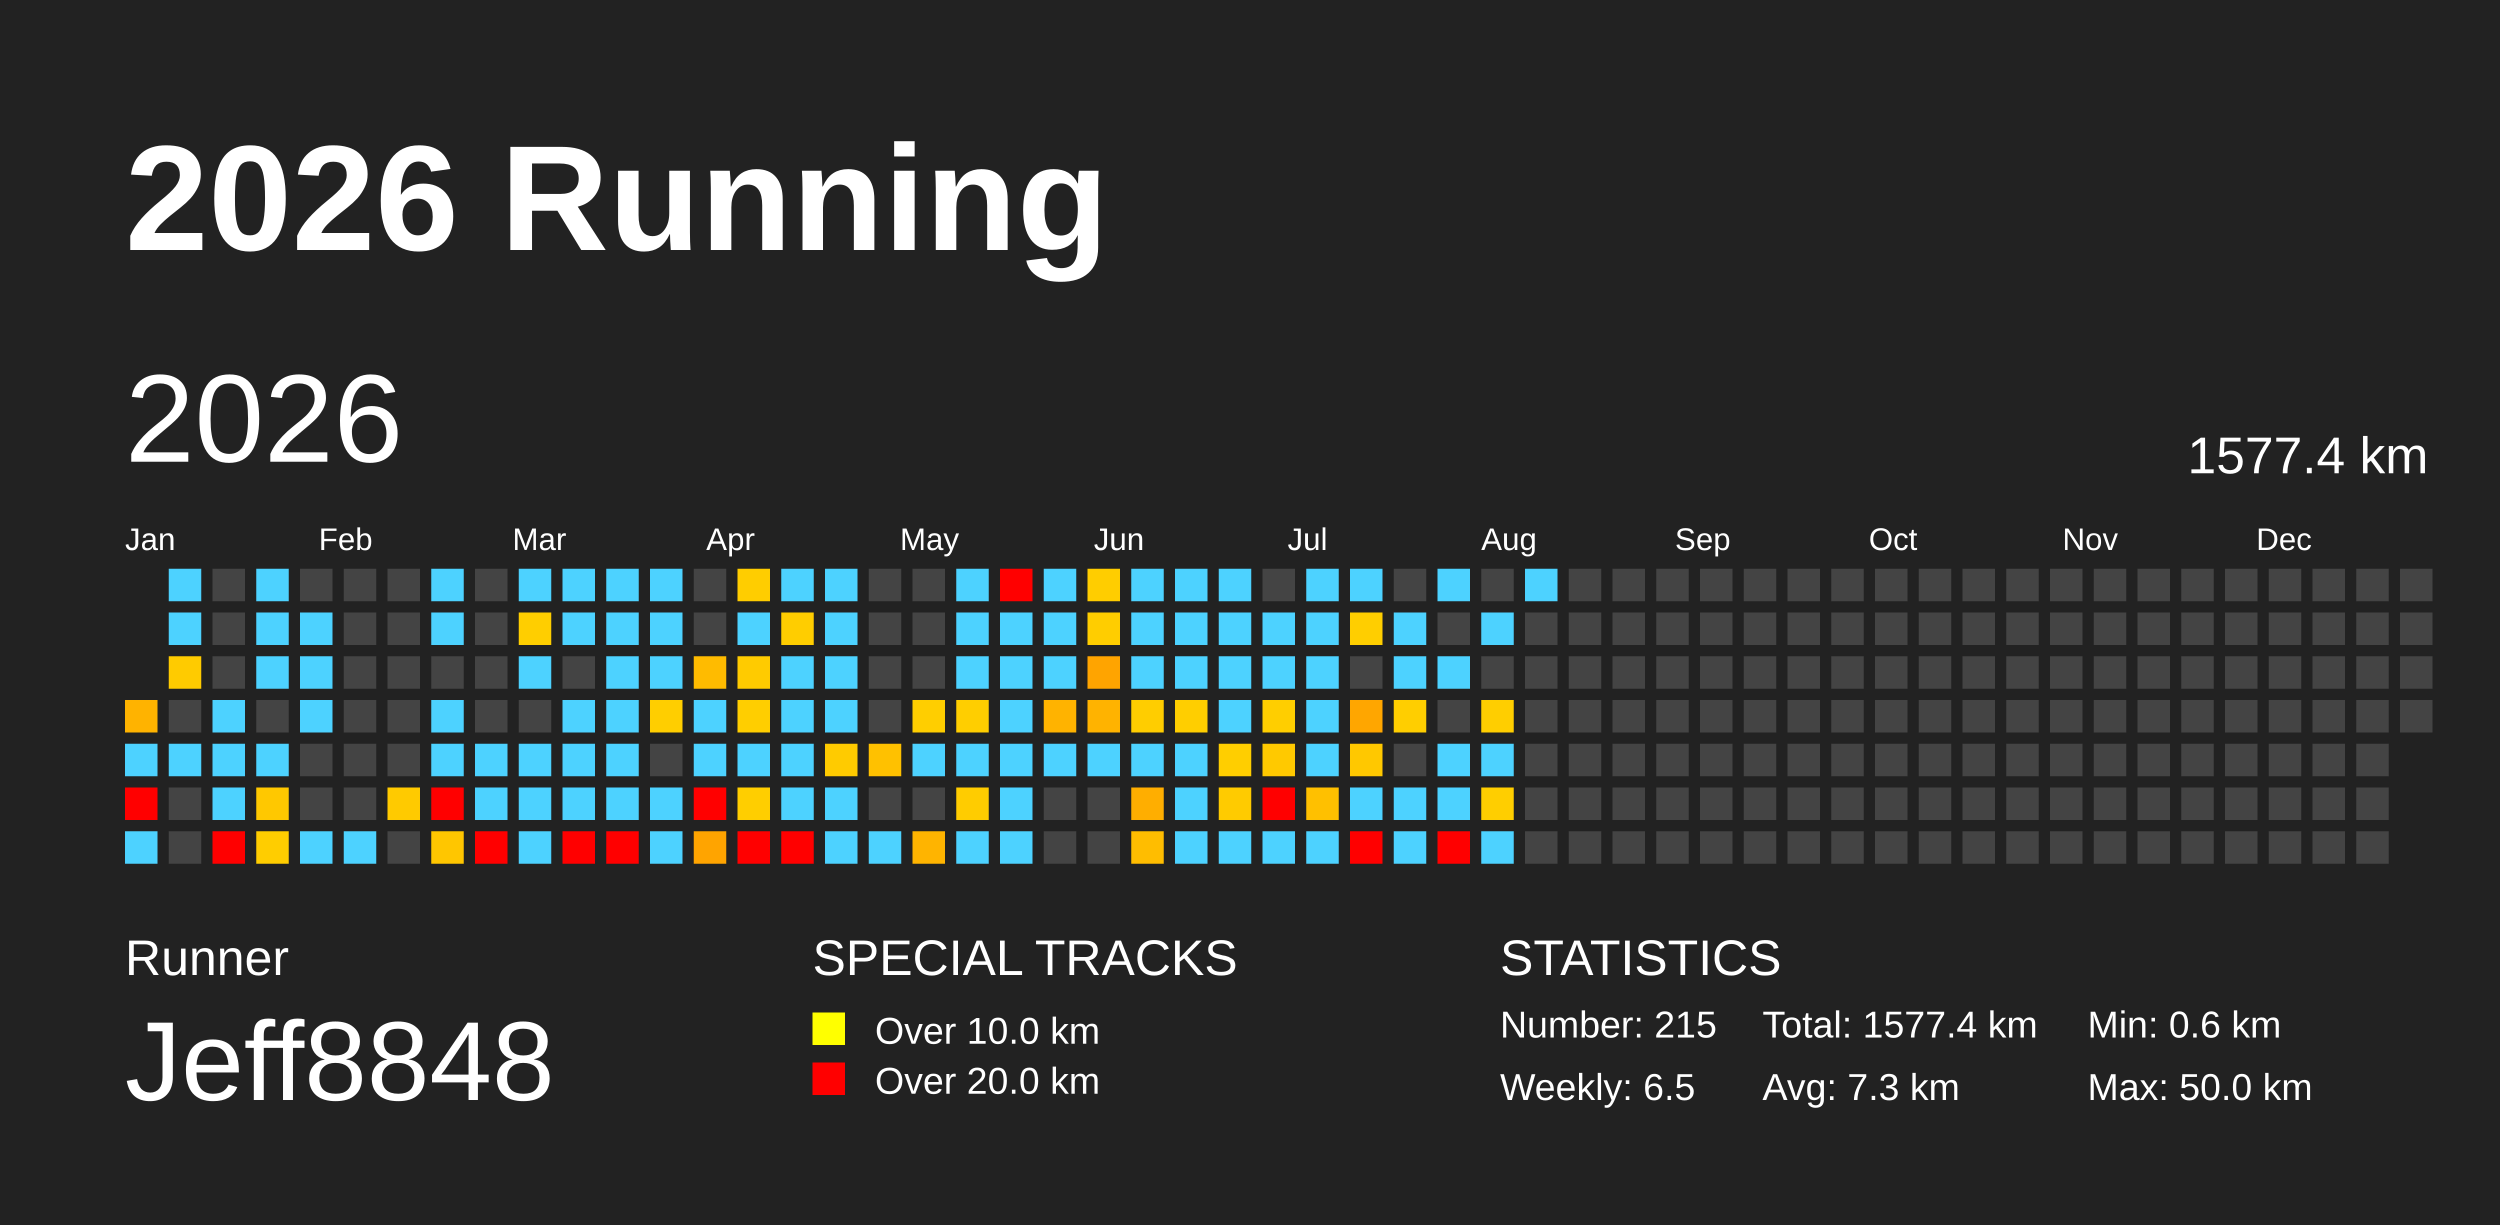
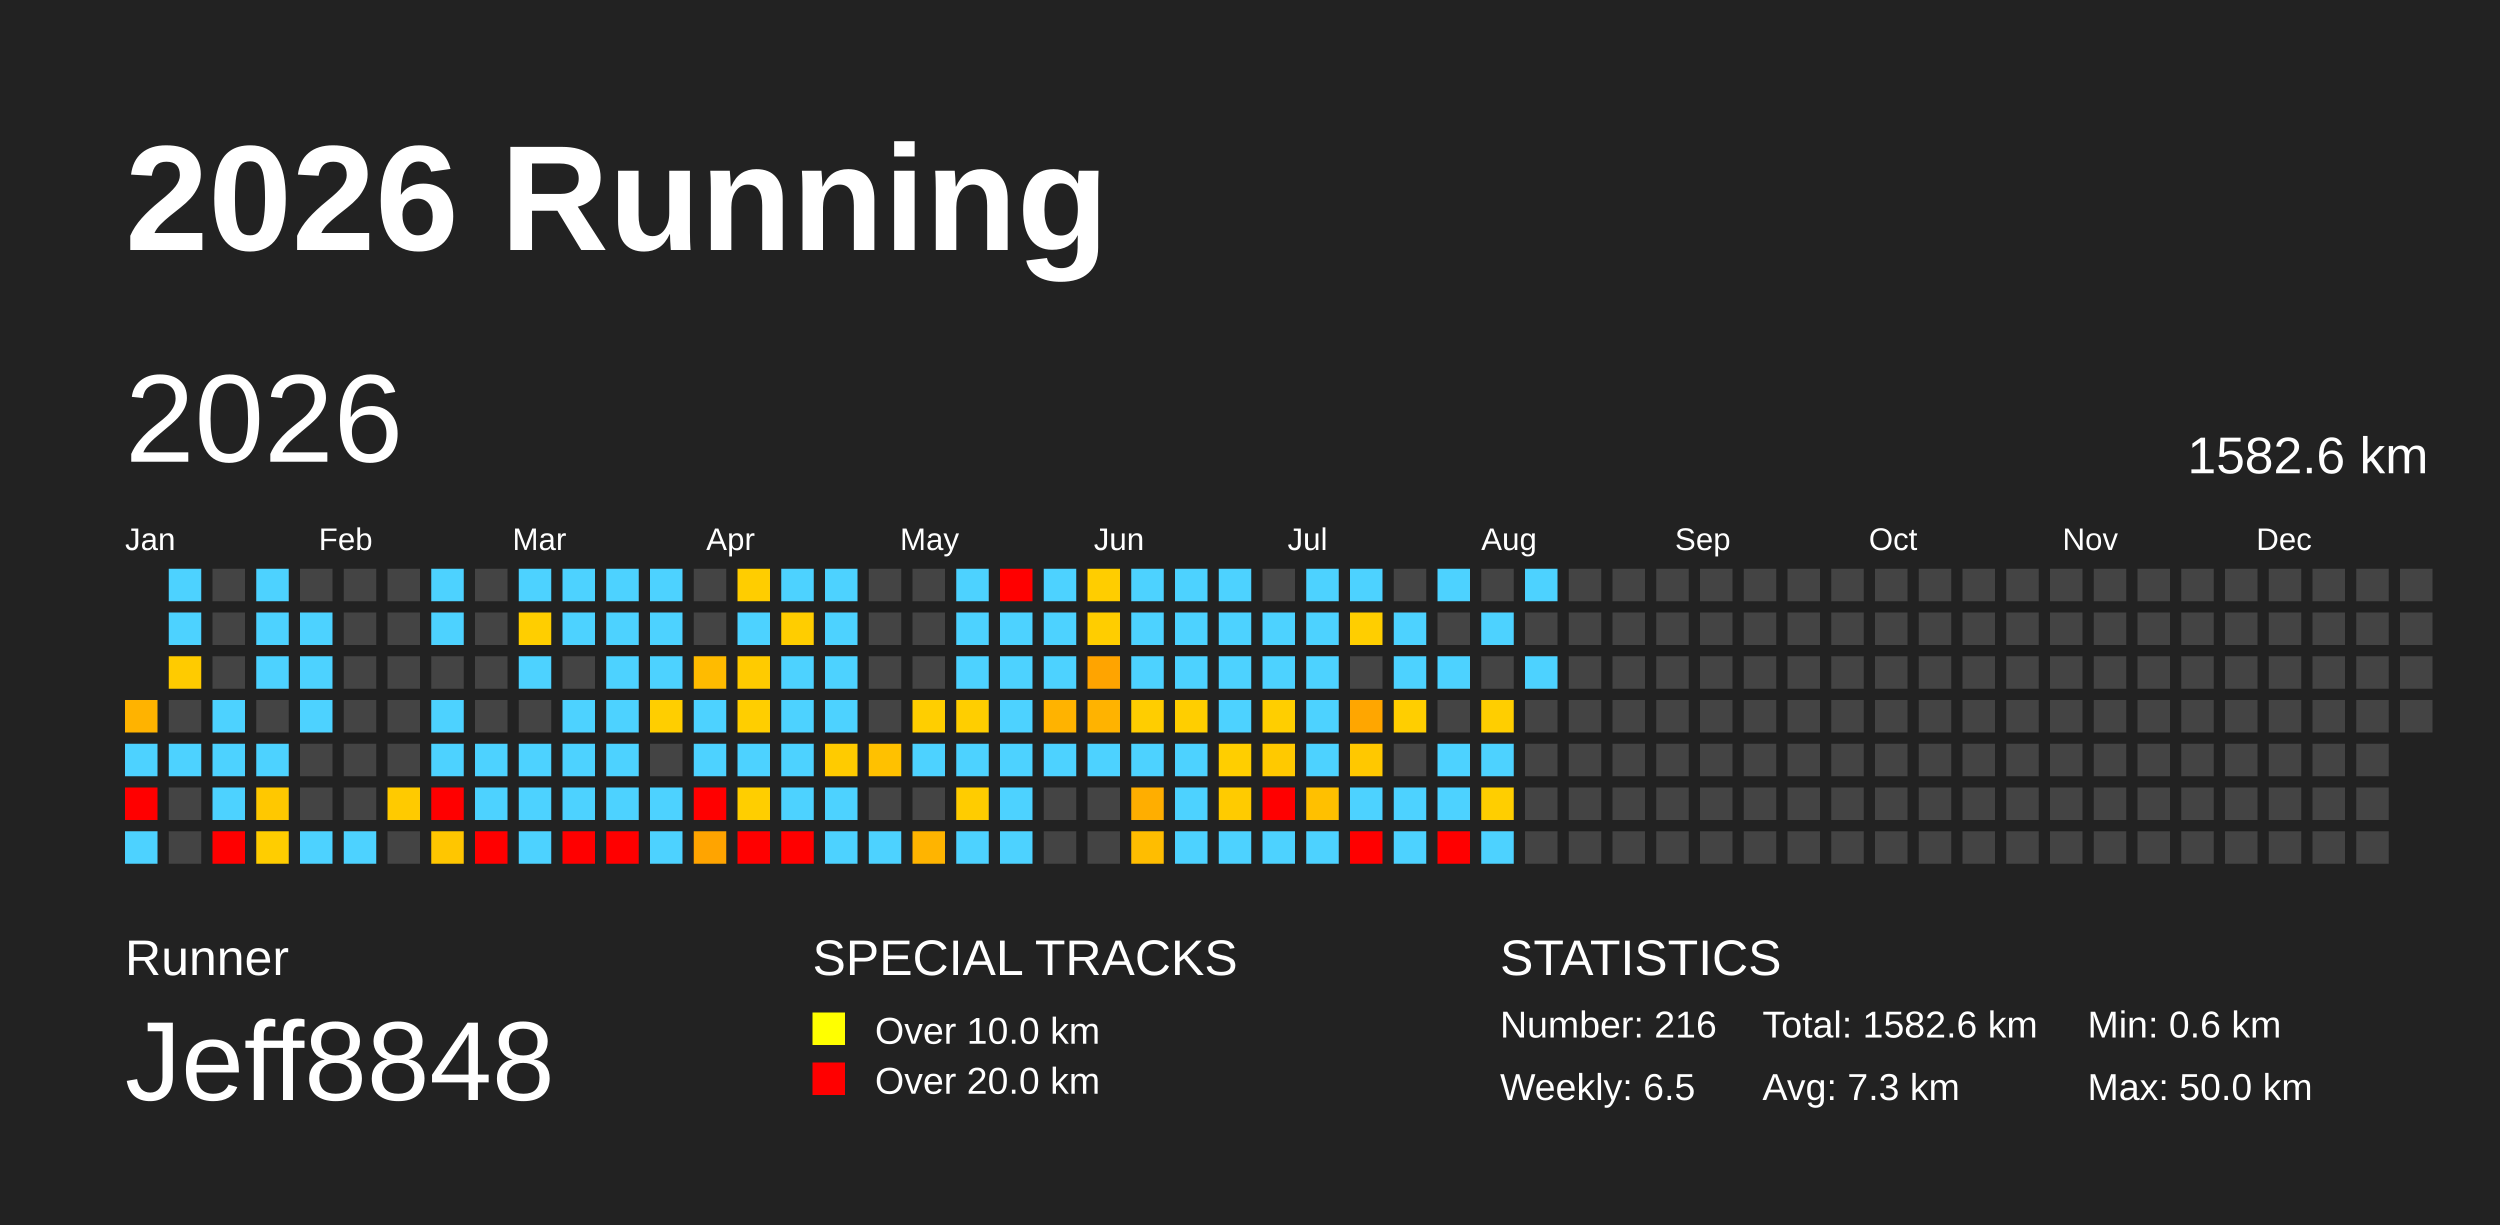
<svg xmlns="http://www.w3.org/2000/svg" baseProfile="full" height="98mm" version="1.1" viewBox="0,0,200,98" width="200mm">
  <defs />
  <rect fill="#222222" height="98" width="200" x="0" y="0" />
  <text fill="#FFFFFF" style="font-size:12px; font-family:Arial; font-weight:bold;" x="10" y="20">2026 Running</text>
  <text fill="#FFFFFF" style="font-size:4px; font-family:Arial" x="10" y="78">Runner</text>
  <text fill="#FFFFFF" style="font-size:9px; font-family:Arial" x="10" y="88">Jeff8848</text>
  <text fill="#FFFFFF" style="font-size:4px; font-family:Arial" x="65" y="78">SPECIAL TRACKS</text>
  <rect fill="yellow" height="2.6" width="2.6" x="65" y="81" />
  <text fill="#FFFFFF" style="font-size:3px; font-family:Arial" x="70" y="83.5">Over 10.0 km</text>
  <rect fill="red" height="2.6" width="2.6" x="65" y="85" />
  <text fill="#FFFFFF" style="font-size:3px; font-family:Arial" x="70" y="87.5">Over 20.0 km</text>
  <text fill="#FFFFFF" style="font-size:4px; font-family:Arial" x="120" y="78">STATISTICS</text>
-   <text fill="#FFFFFF" style="font-size:3px; font-family:Arial" x="120" y="83">Number: 215</text>
+   <text fill="#FFFFFF" style="font-size:3px; font-family:Arial" x="120" y="83">Number: 216</text>
  <text fill="#FFFFFF" style="font-size:3px; font-family:Arial" x="120" y="88">Weekly: 6.5</text>
-   <text fill="#FFFFFF" style="font-size:3px; font-family:Arial" x="141" y="83">Total: 1577.4 km</text>
+   <text fill="#FFFFFF" style="font-size:3px; font-family:Arial" x="141" y="83">Total: 1582.6 km</text>
  <text fill="#FFFFFF" style="font-size:3px; font-family:Arial" x="141" y="88">Avg: 7.3 km</text>
  <text fill="#FFFFFF" style="font-size:3px; font-family:Arial" x="167" y="83">Min: 0.6 km</text>
  <text fill="#FFFFFF" style="font-size:3px; font-family:Arial" x="167" y="88">Max: 50.0 km</text>
  <text dominant-baseline="hanging" fill="#FFFFFF" style="font-size:10.0px; font-family:Arial;" x="10" y="30">2026</text>
-   <text dominant-baseline="hanging" fill="#FFFFFF" style="font-size:4.125px; font-family:Arial;" x="175" y="35">1577.4 km</text>
+   <text dominant-baseline="hanging" fill="#FFFFFF" style="font-size:4.125px; font-family:Arial;" x="175" y="35">1582.6 km</text>
  <text fill="#FFFFFF" style="font-size:2.5px; font-family:Arial" x="10.0" y="44">Jan</text>
  <text fill="#FFFFFF" style="font-size:2.5px; font-family:Arial" x="25.5" y="44">Feb</text>
  <text fill="#FFFFFF" style="font-size:2.5px; font-family:Arial" x="41.0" y="44">Mar</text>
  <text fill="#FFFFFF" style="font-size:2.5px; font-family:Arial" x="56.5" y="44">Apr</text>
  <text fill="#FFFFFF" style="font-size:2.5px; font-family:Arial" x="72.0" y="44">May</text>
  <text fill="#FFFFFF" style="font-size:2.5px; font-family:Arial" x="87.5" y="44">Jun</text>
  <text fill="#FFFFFF" style="font-size:2.5px; font-family:Arial" x="103.0" y="44">Jul</text>
  <text fill="#FFFFFF" style="font-size:2.5px; font-family:Arial" x="118.5" y="44">Aug</text>
  <text fill="#FFFFFF" style="font-size:2.5px; font-family:Arial" x="134.0" y="44">Sep</text>
  <text fill="#FFFFFF" style="font-size:2.5px; font-family:Arial" x="149.5" y="44">Oct</text>
  <text fill="#FFFFFF" style="font-size:2.5px; font-family:Arial" x="165.0" y="44">Nov</text>
  <text fill="#FFFFFF" style="font-size:2.5px; font-family:Arial" x="180.5" y="44">Dec</text>
  <rect fill="#ffb300" height="2.6" width="2.6" x="10.0" y="56.0" />
  <rect fill="#4dd2ff" height="2.6" width="2.6" x="10.0" y="59.5" />
  <rect fill="red" height="2.6" width="2.6" x="10.0" y="63.0" />
  <rect fill="#4dd2ff" height="2.6" width="2.6" x="10.0" y="66.5" />
  <rect fill="#4dd2ff" height="2.6" width="2.6" x="13.5" y="45.5" />
  <rect fill="#4dd2ff" height="2.6" width="2.6" x="13.5" y="49.0" />
  <rect fill="#ffcb00" height="2.6" width="2.6" x="13.5" y="52.5" />
  <rect fill="#444444" height="2.6" width="2.6" x="13.5" y="56.0" />
  <rect fill="#4dd2ff" height="2.6" width="2.6" x="13.5" y="59.5" />
  <rect fill="#444444" height="2.6" width="2.6" x="13.5" y="63.0" />
  <rect fill="#444444" height="2.6" width="2.6" x="13.5" y="66.5" />
  <rect fill="#444444" height="2.6" width="2.6" x="17.0" y="45.5" />
  <rect fill="#444444" height="2.6" width="2.6" x="17.0" y="49.0" />
  <rect fill="#444444" height="2.6" width="2.6" x="17.0" y="52.5" />
  <rect fill="#4dd2ff" height="2.6" width="2.6" x="17.0" y="56.0" />
  <rect fill="#4dd2ff" height="2.6" width="2.6" x="17.0" y="59.5" />
  <rect fill="#4dd2ff" height="2.6" width="2.6" x="17.0" y="63.0" />
  <rect fill="red" height="2.6" width="2.6" x="17.0" y="66.5" />
  <rect fill="#4dd2ff" height="2.6" width="2.6" x="20.5" y="45.5" />
  <rect fill="#4dd2ff" height="2.6" width="2.6" x="20.5" y="49.0" />
  <rect fill="#4dd2ff" height="2.6" width="2.6" x="20.5" y="52.5" />
  <rect fill="#444444" height="2.6" width="2.6" x="20.5" y="56.0" />
  <rect fill="#4dd2ff" height="2.6" width="2.6" x="20.5" y="59.5" />
  <rect fill="#ffc800" height="2.6" width="2.6" x="20.5" y="63.0" />
  <rect fill="#ffcd00" height="2.6" width="2.6" x="20.5" y="66.5" />
  <rect fill="#444444" height="2.6" width="2.6" x="24.0" y="45.5" />
  <rect fill="#4dd2ff" height="2.6" width="2.6" x="24.0" y="49.0" />
  <rect fill="#4dd2ff" height="2.6" width="2.6" x="24.0" y="52.5" />
  <rect fill="#4dd2ff" height="2.6" width="2.6" x="24.0" y="56.0" />
  <rect fill="#444444" height="2.6" width="2.6" x="24.0" y="59.5" />
  <rect fill="#444444" height="2.6" width="2.6" x="24.0" y="63.0" />
  <rect fill="#4dd2ff" height="2.6" width="2.6" x="24.0" y="66.5" />
  <rect fill="#444444" height="2.6" width="2.6" x="27.5" y="45.5" />
  <rect fill="#444444" height="2.6" width="2.6" x="27.5" y="49.0" />
  <rect fill="#444444" height="2.6" width="2.6" x="27.5" y="52.5" />
  <rect fill="#444444" height="2.6" width="2.6" x="27.5" y="56.0" />
  <rect fill="#444444" height="2.6" width="2.6" x="27.5" y="59.5" />
  <rect fill="#444444" height="2.6" width="2.6" x="27.5" y="63.0" />
  <rect fill="#4dd2ff" height="2.6" width="2.6" x="27.5" y="66.5" />
  <rect fill="#444444" height="2.6" width="2.6" x="31.0" y="45.5" />
  <rect fill="#444444" height="2.6" width="2.6" x="31.0" y="49.0" />
  <rect fill="#444444" height="2.6" width="2.6" x="31.0" y="52.5" />
  <rect fill="#444444" height="2.6" width="2.6" x="31.0" y="56.0" />
  <rect fill="#444444" height="2.6" width="2.6" x="31.0" y="59.5" />
  <rect fill="#ffca00" height="2.6" width="2.6" x="31.0" y="63.0" />
  <rect fill="#444444" height="2.6" width="2.6" x="31.0" y="66.5" />
  <rect fill="#4dd2ff" height="2.6" width="2.6" x="34.5" y="45.5" />
  <rect fill="#4dd2ff" height="2.6" width="2.6" x="34.5" y="49.0" />
  <rect fill="#444444" height="2.6" width="2.6" x="34.5" y="52.5" />
  <rect fill="#4dd2ff" height="2.6" width="2.6" x="34.5" y="56.0" />
  <rect fill="#4dd2ff" height="2.6" width="2.6" x="34.5" y="59.5" />
  <rect fill="red" height="2.6" width="2.6" x="34.5" y="63.0" />
  <rect fill="#ffc600" height="2.6" width="2.6" x="34.5" y="66.5" />
  <rect fill="#444444" height="2.6" width="2.6" x="38.0" y="45.5" />
  <rect fill="#444444" height="2.6" width="2.6" x="38.0" y="49.0" />
  <rect fill="#444444" height="2.6" width="2.6" x="38.0" y="52.5" />
  <rect fill="#444444" height="2.6" width="2.6" x="38.0" y="56.0" />
  <rect fill="#4dd2ff" height="2.6" width="2.6" x="38.0" y="59.5" />
  <rect fill="#4dd2ff" height="2.6" width="2.6" x="38.0" y="63.0" />
  <rect fill="red" height="2.6" width="2.6" x="38.0" y="66.5" />
  <rect fill="#4dd2ff" height="2.6" width="2.6" x="41.5" y="45.5" />
  <rect fill="#ffce00" height="2.6" width="2.6" x="41.5" y="49.0" />
  <rect fill="#4dd2ff" height="2.6" width="2.6" x="41.5" y="52.5" />
  <rect fill="#444444" height="2.6" width="2.6" x="41.5" y="56.0" />
  <rect fill="#4dd2ff" height="2.6" width="2.6" x="41.5" y="59.5" />
  <rect fill="#4dd2ff" height="2.6" width="2.6" x="41.5" y="63.0" />
  <rect fill="#4dd2ff" height="2.6" width="2.6" x="41.5" y="66.5" />
  <rect fill="#4dd2ff" height="2.6" width="2.6" x="45.0" y="45.5" />
  <rect fill="#4dd2ff" height="2.6" width="2.6" x="45.0" y="49.0" />
  <rect fill="#444444" height="2.6" width="2.6" x="45.0" y="52.5" />
  <rect fill="#4dd2ff" height="2.6" width="2.6" x="45.0" y="56.0" />
  <rect fill="#4dd2ff" height="2.6" width="2.6" x="45.0" y="59.5" />
  <rect fill="#4dd2ff" height="2.6" width="2.6" x="45.0" y="63.0" />
  <rect fill="red" height="2.6" width="2.6" x="45.0" y="66.5" />
  <rect fill="#4dd2ff" height="2.6" width="2.6" x="48.5" y="45.5" />
  <rect fill="#4dd2ff" height="2.6" width="2.6" x="48.5" y="49.0" />
  <rect fill="#4dd2ff" height="2.6" width="2.6" x="48.5" y="52.5" />
  <rect fill="#4dd2ff" height="2.6" width="2.6" x="48.5" y="56.0" />
  <rect fill="#4dd2ff" height="2.6" width="2.6" x="48.5" y="59.5" />
  <rect fill="#4dd2ff" height="2.6" width="2.6" x="48.5" y="63.0" />
  <rect fill="red" height="2.6" width="2.6" x="48.5" y="66.5" />
  <rect fill="#4dd2ff" height="2.6" width="2.6" x="52.0" y="45.5" />
  <rect fill="#4dd2ff" height="2.6" width="2.6" x="52.0" y="49.0" />
  <rect fill="#4dd2ff" height="2.6" width="2.6" x="52.0" y="52.5" />
  <rect fill="#ffce00" height="2.6" width="2.6" x="52.0" y="56.0" />
  <rect fill="#444444" height="2.6" width="2.6" x="52.0" y="59.5" />
  <rect fill="#4dd2ff" height="2.6" width="2.6" x="52.0" y="63.0" />
  <rect fill="#4dd2ff" height="2.6" width="2.6" x="52.0" y="66.5" />
  <rect fill="#444444" height="2.6" width="2.6" x="55.5" y="45.5" />
  <rect fill="#444444" height="2.6" width="2.6" x="55.5" y="49.0" />
  <rect fill="#ffbb00" height="2.6" width="2.6" x="55.5" y="52.5" />
  <rect fill="#4dd2ff" height="2.6" width="2.6" x="55.5" y="56.0" />
  <rect fill="#4dd2ff" height="2.6" width="2.6" x="55.5" y="59.5" />
  <rect fill="red" height="2.6" width="2.6" x="55.5" y="63.0" />
  <rect fill="#ffa400" height="2.6" width="2.6" x="55.5" y="66.5" />
  <rect fill="#ffcd00" height="2.6" width="2.6" x="59.0" y="45.5" />
  <rect fill="#4dd2ff" height="2.6" width="2.6" x="59.0" y="49.0" />
  <rect fill="#ffcb00" height="2.6" width="2.6" x="59.0" y="52.5" />
  <rect fill="#ffce00" height="2.6" width="2.6" x="59.0" y="56.0" />
  <rect fill="#4dd2ff" height="2.6" width="2.6" x="59.0" y="59.5" />
  <rect fill="#ffce00" height="2.6" width="2.6" x="59.0" y="63.0" />
  <rect fill="red" height="2.6" width="2.6" x="59.0" y="66.5" />
  <rect fill="#4dd2ff" height="2.6" width="2.6" x="62.5" y="45.5" />
  <rect fill="#ffcd00" height="2.6" width="2.6" x="62.5" y="49.0" />
  <rect fill="#4dd2ff" height="2.6" width="2.6" x="62.5" y="52.5" />
  <rect fill="#4dd2ff" height="2.6" width="2.6" x="62.5" y="56.0" />
  <rect fill="#4dd2ff" height="2.6" width="2.6" x="62.5" y="59.5" />
  <rect fill="#4dd2ff" height="2.6" width="2.6" x="62.5" y="63.0" />
  <rect fill="red" height="2.6" width="2.6" x="62.5" y="66.5" />
  <rect fill="#4dd2ff" height="2.6" width="2.6" x="66.0" y="45.5" />
  <rect fill="#4dd2ff" height="2.6" width="2.6" x="66.0" y="49.0" />
  <rect fill="#4dd2ff" height="2.6" width="2.6" x="66.0" y="52.5" />
  <rect fill="#4dd2ff" height="2.6" width="2.6" x="66.0" y="56.0" />
  <rect fill="#ffcb00" height="2.6" width="2.6" x="66.0" y="59.5" />
  <rect fill="#4dd2ff" height="2.6" width="2.6" x="66.0" y="63.0" />
  <rect fill="#4dd2ff" height="2.6" width="2.6" x="66.0" y="66.5" />
  <rect fill="#444444" height="2.6" width="2.6" x="69.5" y="45.5" />
  <rect fill="#444444" height="2.6" width="2.6" x="69.5" y="49.0" />
  <rect fill="#444444" height="2.6" width="2.6" x="69.5" y="52.5" />
  <rect fill="#444444" height="2.6" width="2.6" x="69.5" y="56.0" />
  <rect fill="#ffc100" height="2.6" width="2.6" x="69.5" y="59.5" />
  <rect fill="#444444" height="2.6" width="2.6" x="69.5" y="63.0" />
  <rect fill="#4dd2ff" height="2.6" width="2.6" x="69.5" y="66.5" />
  <rect fill="#444444" height="2.6" width="2.6" x="73.0" y="45.5" />
  <rect fill="#444444" height="2.6" width="2.6" x="73.0" y="49.0" />
  <rect fill="#444444" height="2.6" width="2.6" x="73.0" y="52.5" />
  <rect fill="#ffce00" height="2.6" width="2.6" x="73.0" y="56.0" />
  <rect fill="#4dd2ff" height="2.6" width="2.6" x="73.0" y="59.5" />
  <rect fill="#444444" height="2.6" width="2.6" x="73.0" y="63.0" />
  <rect fill="#ffb400" height="2.6" width="2.6" x="73.0" y="66.5" />
  <rect fill="#4dd2ff" height="2.6" width="2.6" x="76.5" y="45.5" />
  <rect fill="#4dd2ff" height="2.6" width="2.6" x="76.5" y="49.0" />
  <rect fill="#4dd2ff" height="2.6" width="2.6" x="76.5" y="52.5" />
  <rect fill="#ffce00" height="2.6" width="2.6" x="76.5" y="56.0" />
  <rect fill="#4dd2ff" height="2.6" width="2.6" x="76.5" y="59.5" />
  <rect fill="#ffcc00" height="2.6" width="2.6" x="76.5" y="63.0" />
  <rect fill="#4dd2ff" height="2.6" width="2.6" x="76.5" y="66.5" />
  <rect fill="red" height="2.6" width="2.6" x="80.0" y="45.5" />
  <rect fill="#4dd2ff" height="2.6" width="2.6" x="80.0" y="49.0" />
  <rect fill="#4dd2ff" height="2.6" width="2.6" x="80.0" y="52.5" />
  <rect fill="#4dd2ff" height="2.6" width="2.6" x="80.0" y="56.0" />
  <rect fill="#4dd2ff" height="2.6" width="2.6" x="80.0" y="59.5" />
  <rect fill="#4dd2ff" height="2.6" width="2.6" x="80.0" y="63.0" />
  <rect fill="#4dd2ff" height="2.6" width="2.6" x="80.0" y="66.5" />
  <rect fill="#4dd2ff" height="2.6" width="2.6" x="83.5" y="45.5" />
  <rect fill="#4dd2ff" height="2.6" width="2.6" x="83.5" y="49.0" />
  <rect fill="#4dd2ff" height="2.6" width="2.6" x="83.5" y="52.5" />
  <rect fill="#ffb300" height="2.6" width="2.6" x="83.5" y="56.0" />
  <rect fill="#4dd2ff" height="2.6" width="2.6" x="83.5" y="59.5" />
  <rect fill="#444444" height="2.6" width="2.6" x="83.5" y="63.0" />
  <rect fill="#444444" height="2.6" width="2.6" x="83.5" y="66.5" />
  <rect fill="#ffcd00" height="2.6" width="2.6" x="87.0" y="45.5" />
  <rect fill="#ffcd00" height="2.6" width="2.6" x="87.0" y="49.0" />
  <rect fill="#ffa400" height="2.6" width="2.6" x="87.0" y="52.5" />
  <rect fill="#ffb300" height="2.6" width="2.6" x="87.0" y="56.0" />
  <rect fill="#4dd2ff" height="2.6" width="2.6" x="87.0" y="59.5" />
  <rect fill="#444444" height="2.6" width="2.6" x="87.0" y="63.0" />
  <rect fill="#444444" height="2.6" width="2.6" x="87.0" y="66.5" />
  <rect fill="#4dd2ff" height="2.6" width="2.6" x="90.5" y="45.5" />
  <rect fill="#4dd2ff" height="2.6" width="2.6" x="90.5" y="49.0" />
  <rect fill="#4dd2ff" height="2.6" width="2.6" x="90.5" y="52.5" />
  <rect fill="#ffcd00" height="2.6" width="2.6" x="90.5" y="56.0" />
  <rect fill="#4dd2ff" height="2.6" width="2.6" x="90.5" y="59.5" />
  <rect fill="#ffae00" height="2.6" width="2.6" x="90.5" y="63.0" />
  <rect fill="#ffbd00" height="2.6" width="2.6" x="90.5" y="66.5" />
  <rect fill="#4dd2ff" height="2.6" width="2.6" x="94.0" y="45.5" />
  <rect fill="#4dd2ff" height="2.6" width="2.6" x="94.0" y="49.0" />
  <rect fill="#4dd2ff" height="2.6" width="2.6" x="94.0" y="52.5" />
  <rect fill="#ffce00" height="2.6" width="2.6" x="94.0" y="56.0" />
  <rect fill="#4dd2ff" height="2.6" width="2.6" x="94.0" y="59.5" />
  <rect fill="#4dd2ff" height="2.6" width="2.6" x="94.0" y="63.0" />
  <rect fill="#4dd2ff" height="2.6" width="2.6" x="94.0" y="66.5" />
  <rect fill="#4dd2ff" height="2.6" width="2.6" x="97.5" y="45.5" />
  <rect fill="#4dd2ff" height="2.6" width="2.6" x="97.5" y="49.0" />
  <rect fill="#4dd2ff" height="2.6" width="2.6" x="97.5" y="52.5" />
  <rect fill="#4dd2ff" height="2.6" width="2.6" x="97.5" y="56.0" />
  <rect fill="#ffce00" height="2.6" width="2.6" x="97.5" y="59.5" />
  <rect fill="#ffcb00" height="2.6" width="2.6" x="97.5" y="63.0" />
  <rect fill="#4dd2ff" height="2.6" width="2.6" x="97.5" y="66.5" />
  <rect fill="#444444" height="2.6" width="2.6" x="101.0" y="45.5" />
  <rect fill="#4dd2ff" height="2.6" width="2.6" x="101.0" y="49.0" />
  <rect fill="#4dd2ff" height="2.6" width="2.6" x="101.0" y="52.5" />
  <rect fill="#ffce00" height="2.6" width="2.6" x="101.0" y="56.0" />
  <rect fill="#ffc900" height="2.6" width="2.6" x="101.0" y="59.5" />
  <rect fill="red" height="2.6" width="2.6" x="101.0" y="63.0" />
  <rect fill="#4dd2ff" height="2.6" width="2.6" x="101.0" y="66.5" />
  <rect fill="#4dd2ff" height="2.6" width="2.6" x="104.5" y="45.5" />
  <rect fill="#4dd2ff" height="2.6" width="2.6" x="104.5" y="49.0" />
  <rect fill="#4dd2ff" height="2.6" width="2.6" x="104.5" y="52.5" />
  <rect fill="#4dd2ff" height="2.6" width="2.6" x="104.5" y="56.0" />
  <rect fill="#4dd2ff" height="2.6" width="2.6" x="104.5" y="59.5" />
  <rect fill="#ffc000" height="2.6" width="2.6" x="104.5" y="63.0" />
  <rect fill="#4dd2ff" height="2.6" width="2.6" x="104.5" y="66.5" />
  <rect fill="#4dd2ff" height="2.6" width="2.6" x="108.0" y="45.5" />
  <rect fill="#ffce00" height="2.6" width="2.6" x="108.0" y="49.0" />
  <rect fill="#444444" height="2.6" width="2.6" x="108.0" y="52.5" />
  <rect fill="#ffa600" height="2.6" width="2.6" x="108.0" y="56.0" />
  <rect fill="#ffc800" height="2.6" width="2.6" x="108.0" y="59.5" />
  <rect fill="#4dd2ff" height="2.6" width="2.6" x="108.0" y="63.0" />
  <rect fill="red" height="2.6" width="2.6" x="108.0" y="66.5" />
  <rect fill="#444444" height="2.6" width="2.6" x="111.5" y="45.5" />
  <rect fill="#4dd2ff" height="2.6" width="2.6" x="111.5" y="49.0" />
  <rect fill="#4dd2ff" height="2.6" width="2.6" x="111.5" y="52.5" />
  <rect fill="#ffce00" height="2.6" width="2.6" x="111.5" y="56.0" />
  <rect fill="#444444" height="2.6" width="2.6" x="111.5" y="59.5" />
  <rect fill="#4dd2ff" height="2.6" width="2.6" x="111.5" y="63.0" />
  <rect fill="#4dd2ff" height="2.6" width="2.6" x="111.5" y="66.5" />
  <rect fill="#4dd2ff" height="2.6" width="2.6" x="115.0" y="45.5" />
  <rect fill="#444444" height="2.6" width="2.6" x="115.0" y="49.0" />
  <rect fill="#4dd2ff" height="2.6" width="2.6" x="115.0" y="52.5" />
  <rect fill="#444444" height="2.6" width="2.6" x="115.0" y="56.0" />
  <rect fill="#4dd2ff" height="2.6" width="2.6" x="115.0" y="59.5" />
  <rect fill="#4dd2ff" height="2.6" width="2.6" x="115.0" y="63.0" />
  <rect fill="red" height="2.6" width="2.6" x="115.0" y="66.5" />
  <rect fill="#444444" height="2.6" width="2.6" x="118.5" y="45.5" />
  <rect fill="#4dd2ff" height="2.6" width="2.6" x="118.5" y="49.0" />
  <rect fill="#444444" height="2.6" width="2.6" x="118.5" y="52.5" />
  <rect fill="#ffce00" height="2.6" width="2.6" x="118.5" y="56.0" />
  <rect fill="#4dd2ff" height="2.6" width="2.6" x="118.5" y="59.5" />
  <rect fill="#ffce00" height="2.6" width="2.6" x="118.5" y="63.0" />
  <rect fill="#4dd2ff" height="2.6" width="2.6" x="118.5" y="66.5" />
  <rect fill="#4dd2ff" height="2.6" width="2.6" x="122.0" y="45.5" />
  <rect fill="#444444" height="2.6" width="2.6" x="122.0" y="49.0" />
-   <rect fill="#444444" height="2.6" width="2.6" x="122.0" y="52.5" />
+   <rect fill="#4dd2ff" height="2.6" width="2.6" x="122.0" y="52.5" />
  <rect fill="#444444" height="2.6" width="2.6" x="122.0" y="56.0" />
  <rect fill="#444444" height="2.6" width="2.6" x="122.0" y="59.5" />
  <rect fill="#444444" height="2.6" width="2.6" x="122.0" y="63.0" />
  <rect fill="#444444" height="2.6" width="2.6" x="122.0" y="66.5" />
  <rect fill="#444444" height="2.6" width="2.6" x="125.5" y="45.5" />
  <rect fill="#444444" height="2.6" width="2.6" x="125.5" y="49.0" />
  <rect fill="#444444" height="2.6" width="2.6" x="125.5" y="52.5" />
  <rect fill="#444444" height="2.6" width="2.6" x="125.5" y="56.0" />
  <rect fill="#444444" height="2.6" width="2.6" x="125.5" y="59.5" />
  <rect fill="#444444" height="2.6" width="2.6" x="125.5" y="63.0" />
  <rect fill="#444444" height="2.6" width="2.6" x="125.5" y="66.5" />
  <rect fill="#444444" height="2.6" width="2.6" x="129.0" y="45.5" />
  <rect fill="#444444" height="2.6" width="2.6" x="129.0" y="49.0" />
  <rect fill="#444444" height="2.6" width="2.6" x="129.0" y="52.5" />
  <rect fill="#444444" height="2.6" width="2.6" x="129.0" y="56.0" />
  <rect fill="#444444" height="2.6" width="2.6" x="129.0" y="59.5" />
  <rect fill="#444444" height="2.6" width="2.6" x="129.0" y="63.0" />
  <rect fill="#444444" height="2.6" width="2.6" x="129.0" y="66.5" />
  <rect fill="#444444" height="2.6" width="2.6" x="132.5" y="45.5" />
  <rect fill="#444444" height="2.6" width="2.6" x="132.5" y="49.0" />
  <rect fill="#444444" height="2.6" width="2.6" x="132.5" y="52.5" />
  <rect fill="#444444" height="2.6" width="2.6" x="132.5" y="56.0" />
  <rect fill="#444444" height="2.6" width="2.6" x="132.5" y="59.5" />
  <rect fill="#444444" height="2.6" width="2.6" x="132.5" y="63.0" />
  <rect fill="#444444" height="2.6" width="2.6" x="132.5" y="66.5" />
  <rect fill="#444444" height="2.6" width="2.6" x="136.0" y="45.5" />
  <rect fill="#444444" height="2.6" width="2.6" x="136.0" y="49.0" />
  <rect fill="#444444" height="2.6" width="2.6" x="136.0" y="52.5" />
  <rect fill="#444444" height="2.6" width="2.6" x="136.0" y="56.0" />
  <rect fill="#444444" height="2.6" width="2.6" x="136.0" y="59.5" />
  <rect fill="#444444" height="2.6" width="2.6" x="136.0" y="63.0" />
  <rect fill="#444444" height="2.6" width="2.6" x="136.0" y="66.5" />
  <rect fill="#444444" height="2.6" width="2.6" x="139.5" y="45.5" />
  <rect fill="#444444" height="2.6" width="2.6" x="139.5" y="49.0" />
  <rect fill="#444444" height="2.6" width="2.6" x="139.5" y="52.5" />
  <rect fill="#444444" height="2.6" width="2.6" x="139.5" y="56.0" />
  <rect fill="#444444" height="2.6" width="2.6" x="139.5" y="59.5" />
  <rect fill="#444444" height="2.6" width="2.6" x="139.5" y="63.0" />
  <rect fill="#444444" height="2.6" width="2.6" x="139.5" y="66.5" />
  <rect fill="#444444" height="2.6" width="2.6" x="143.0" y="45.5" />
  <rect fill="#444444" height="2.6" width="2.6" x="143.0" y="49.0" />
  <rect fill="#444444" height="2.6" width="2.6" x="143.0" y="52.5" />
  <rect fill="#444444" height="2.6" width="2.6" x="143.0" y="56.0" />
  <rect fill="#444444" height="2.6" width="2.6" x="143.0" y="59.5" />
  <rect fill="#444444" height="2.6" width="2.6" x="143.0" y="63.0" />
  <rect fill="#444444" height="2.6" width="2.6" x="143.0" y="66.5" />
  <rect fill="#444444" height="2.6" width="2.6" x="146.5" y="45.5" />
  <rect fill="#444444" height="2.6" width="2.6" x="146.5" y="49.0" />
  <rect fill="#444444" height="2.6" width="2.6" x="146.5" y="52.5" />
  <rect fill="#444444" height="2.6" width="2.6" x="146.5" y="56.0" />
  <rect fill="#444444" height="2.6" width="2.6" x="146.5" y="59.5" />
  <rect fill="#444444" height="2.6" width="2.6" x="146.5" y="63.0" />
  <rect fill="#444444" height="2.6" width="2.6" x="146.5" y="66.5" />
  <rect fill="#444444" height="2.6" width="2.6" x="150.0" y="45.5" />
  <rect fill="#444444" height="2.6" width="2.6" x="150.0" y="49.0" />
  <rect fill="#444444" height="2.6" width="2.6" x="150.0" y="52.5" />
  <rect fill="#444444" height="2.6" width="2.6" x="150.0" y="56.0" />
  <rect fill="#444444" height="2.6" width="2.6" x="150.0" y="59.5" />
  <rect fill="#444444" height="2.6" width="2.6" x="150.0" y="63.0" />
  <rect fill="#444444" height="2.6" width="2.6" x="150.0" y="66.5" />
  <rect fill="#444444" height="2.6" width="2.6" x="153.5" y="45.5" />
  <rect fill="#444444" height="2.6" width="2.6" x="153.5" y="49.0" />
  <rect fill="#444444" height="2.6" width="2.6" x="153.5" y="52.5" />
  <rect fill="#444444" height="2.6" width="2.6" x="153.5" y="56.0" />
  <rect fill="#444444" height="2.6" width="2.6" x="153.5" y="59.5" />
  <rect fill="#444444" height="2.6" width="2.6" x="153.5" y="63.0" />
  <rect fill="#444444" height="2.6" width="2.6" x="153.5" y="66.5" />
  <rect fill="#444444" height="2.6" width="2.6" x="157.0" y="45.5" />
  <rect fill="#444444" height="2.6" width="2.6" x="157.0" y="49.0" />
  <rect fill="#444444" height="2.6" width="2.6" x="157.0" y="52.5" />
  <rect fill="#444444" height="2.6" width="2.6" x="157.0" y="56.0" />
  <rect fill="#444444" height="2.6" width="2.6" x="157.0" y="59.5" />
  <rect fill="#444444" height="2.6" width="2.6" x="157.0" y="63.0" />
  <rect fill="#444444" height="2.6" width="2.6" x="157.0" y="66.5" />
  <rect fill="#444444" height="2.6" width="2.6" x="160.5" y="45.5" />
  <rect fill="#444444" height="2.6" width="2.6" x="160.5" y="49.0" />
  <rect fill="#444444" height="2.6" width="2.6" x="160.5" y="52.5" />
  <rect fill="#444444" height="2.6" width="2.6" x="160.5" y="56.0" />
  <rect fill="#444444" height="2.6" width="2.6" x="160.5" y="59.5" />
  <rect fill="#444444" height="2.6" width="2.6" x="160.5" y="63.0" />
  <rect fill="#444444" height="2.6" width="2.6" x="160.5" y="66.5" />
  <rect fill="#444444" height="2.6" width="2.6" x="164.0" y="45.5" />
  <rect fill="#444444" height="2.6" width="2.6" x="164.0" y="49.0" />
  <rect fill="#444444" height="2.6" width="2.6" x="164.0" y="52.5" />
  <rect fill="#444444" height="2.6" width="2.6" x="164.0" y="56.0" />
  <rect fill="#444444" height="2.6" width="2.6" x="164.0" y="59.5" />
  <rect fill="#444444" height="2.6" width="2.6" x="164.0" y="63.0" />
  <rect fill="#444444" height="2.6" width="2.6" x="164.0" y="66.5" />
  <rect fill="#444444" height="2.6" width="2.6" x="167.5" y="45.5" />
  <rect fill="#444444" height="2.6" width="2.6" x="167.5" y="49.0" />
  <rect fill="#444444" height="2.6" width="2.6" x="167.5" y="52.5" />
  <rect fill="#444444" height="2.6" width="2.6" x="167.5" y="56.0" />
  <rect fill="#444444" height="2.6" width="2.6" x="167.5" y="59.5" />
  <rect fill="#444444" height="2.6" width="2.6" x="167.5" y="63.0" />
  <rect fill="#444444" height="2.6" width="2.6" x="167.5" y="66.5" />
  <rect fill="#444444" height="2.6" width="2.6" x="171.0" y="45.5" />
  <rect fill="#444444" height="2.6" width="2.6" x="171.0" y="49.0" />
  <rect fill="#444444" height="2.6" width="2.6" x="171.0" y="52.5" />
  <rect fill="#444444" height="2.6" width="2.6" x="171.0" y="56.0" />
  <rect fill="#444444" height="2.6" width="2.6" x="171.0" y="59.5" />
  <rect fill="#444444" height="2.6" width="2.6" x="171.0" y="63.0" />
  <rect fill="#444444" height="2.6" width="2.6" x="171.0" y="66.5" />
  <rect fill="#444444" height="2.6" width="2.6" x="174.5" y="45.5" />
  <rect fill="#444444" height="2.6" width="2.6" x="174.5" y="49.0" />
  <rect fill="#444444" height="2.6" width="2.6" x="174.5" y="52.5" />
  <rect fill="#444444" height="2.6" width="2.6" x="174.5" y="56.0" />
  <rect fill="#444444" height="2.6" width="2.6" x="174.5" y="59.5" />
  <rect fill="#444444" height="2.6" width="2.6" x="174.5" y="63.0" />
  <rect fill="#444444" height="2.6" width="2.6" x="174.5" y="66.5" />
  <rect fill="#444444" height="2.6" width="2.6" x="178.0" y="45.5" />
  <rect fill="#444444" height="2.6" width="2.6" x="178.0" y="49.0" />
  <rect fill="#444444" height="2.6" width="2.6" x="178.0" y="52.5" />
  <rect fill="#444444" height="2.6" width="2.6" x="178.0" y="56.0" />
  <rect fill="#444444" height="2.6" width="2.6" x="178.0" y="59.5" />
  <rect fill="#444444" height="2.6" width="2.6" x="178.0" y="63.0" />
  <rect fill="#444444" height="2.6" width="2.6" x="178.0" y="66.5" />
  <rect fill="#444444" height="2.6" width="2.6" x="181.5" y="45.5" />
  <rect fill="#444444" height="2.6" width="2.6" x="181.5" y="49.0" />
  <rect fill="#444444" height="2.6" width="2.6" x="181.5" y="52.5" />
  <rect fill="#444444" height="2.6" width="2.6" x="181.5" y="56.0" />
  <rect fill="#444444" height="2.6" width="2.6" x="181.5" y="59.5" />
  <rect fill="#444444" height="2.6" width="2.6" x="181.5" y="63.0" />
  <rect fill="#444444" height="2.6" width="2.6" x="181.5" y="66.5" />
  <rect fill="#444444" height="2.6" width="2.6" x="185.0" y="45.5" />
  <rect fill="#444444" height="2.6" width="2.6" x="185.0" y="49.0" />
  <rect fill="#444444" height="2.6" width="2.6" x="185.0" y="52.5" />
  <rect fill="#444444" height="2.6" width="2.6" x="185.0" y="56.0" />
  <rect fill="#444444" height="2.6" width="2.6" x="185.0" y="59.5" />
  <rect fill="#444444" height="2.6" width="2.6" x="185.0" y="63.0" />
  <rect fill="#444444" height="2.6" width="2.6" x="185.0" y="66.5" />
  <rect fill="#444444" height="2.6" width="2.6" x="188.5" y="45.5" />
  <rect fill="#444444" height="2.6" width="2.6" x="188.5" y="49.0" />
  <rect fill="#444444" height="2.6" width="2.6" x="188.5" y="52.5" />
  <rect fill="#444444" height="2.6" width="2.6" x="188.5" y="56.0" />
  <rect fill="#444444" height="2.6" width="2.6" x="188.5" y="59.5" />
  <rect fill="#444444" height="2.6" width="2.6" x="188.5" y="63.0" />
  <rect fill="#444444" height="2.6" width="2.6" x="188.5" y="66.5" />
  <rect fill="#444444" height="2.6" width="2.6" x="192.0" y="45.5" />
  <rect fill="#444444" height="2.6" width="2.6" x="192.0" y="49.0" />
  <rect fill="#444444" height="2.6" width="2.6" x="192.0" y="52.5" />
  <rect fill="#444444" height="2.6" width="2.6" x="192.0" y="56.0" />
</svg>
